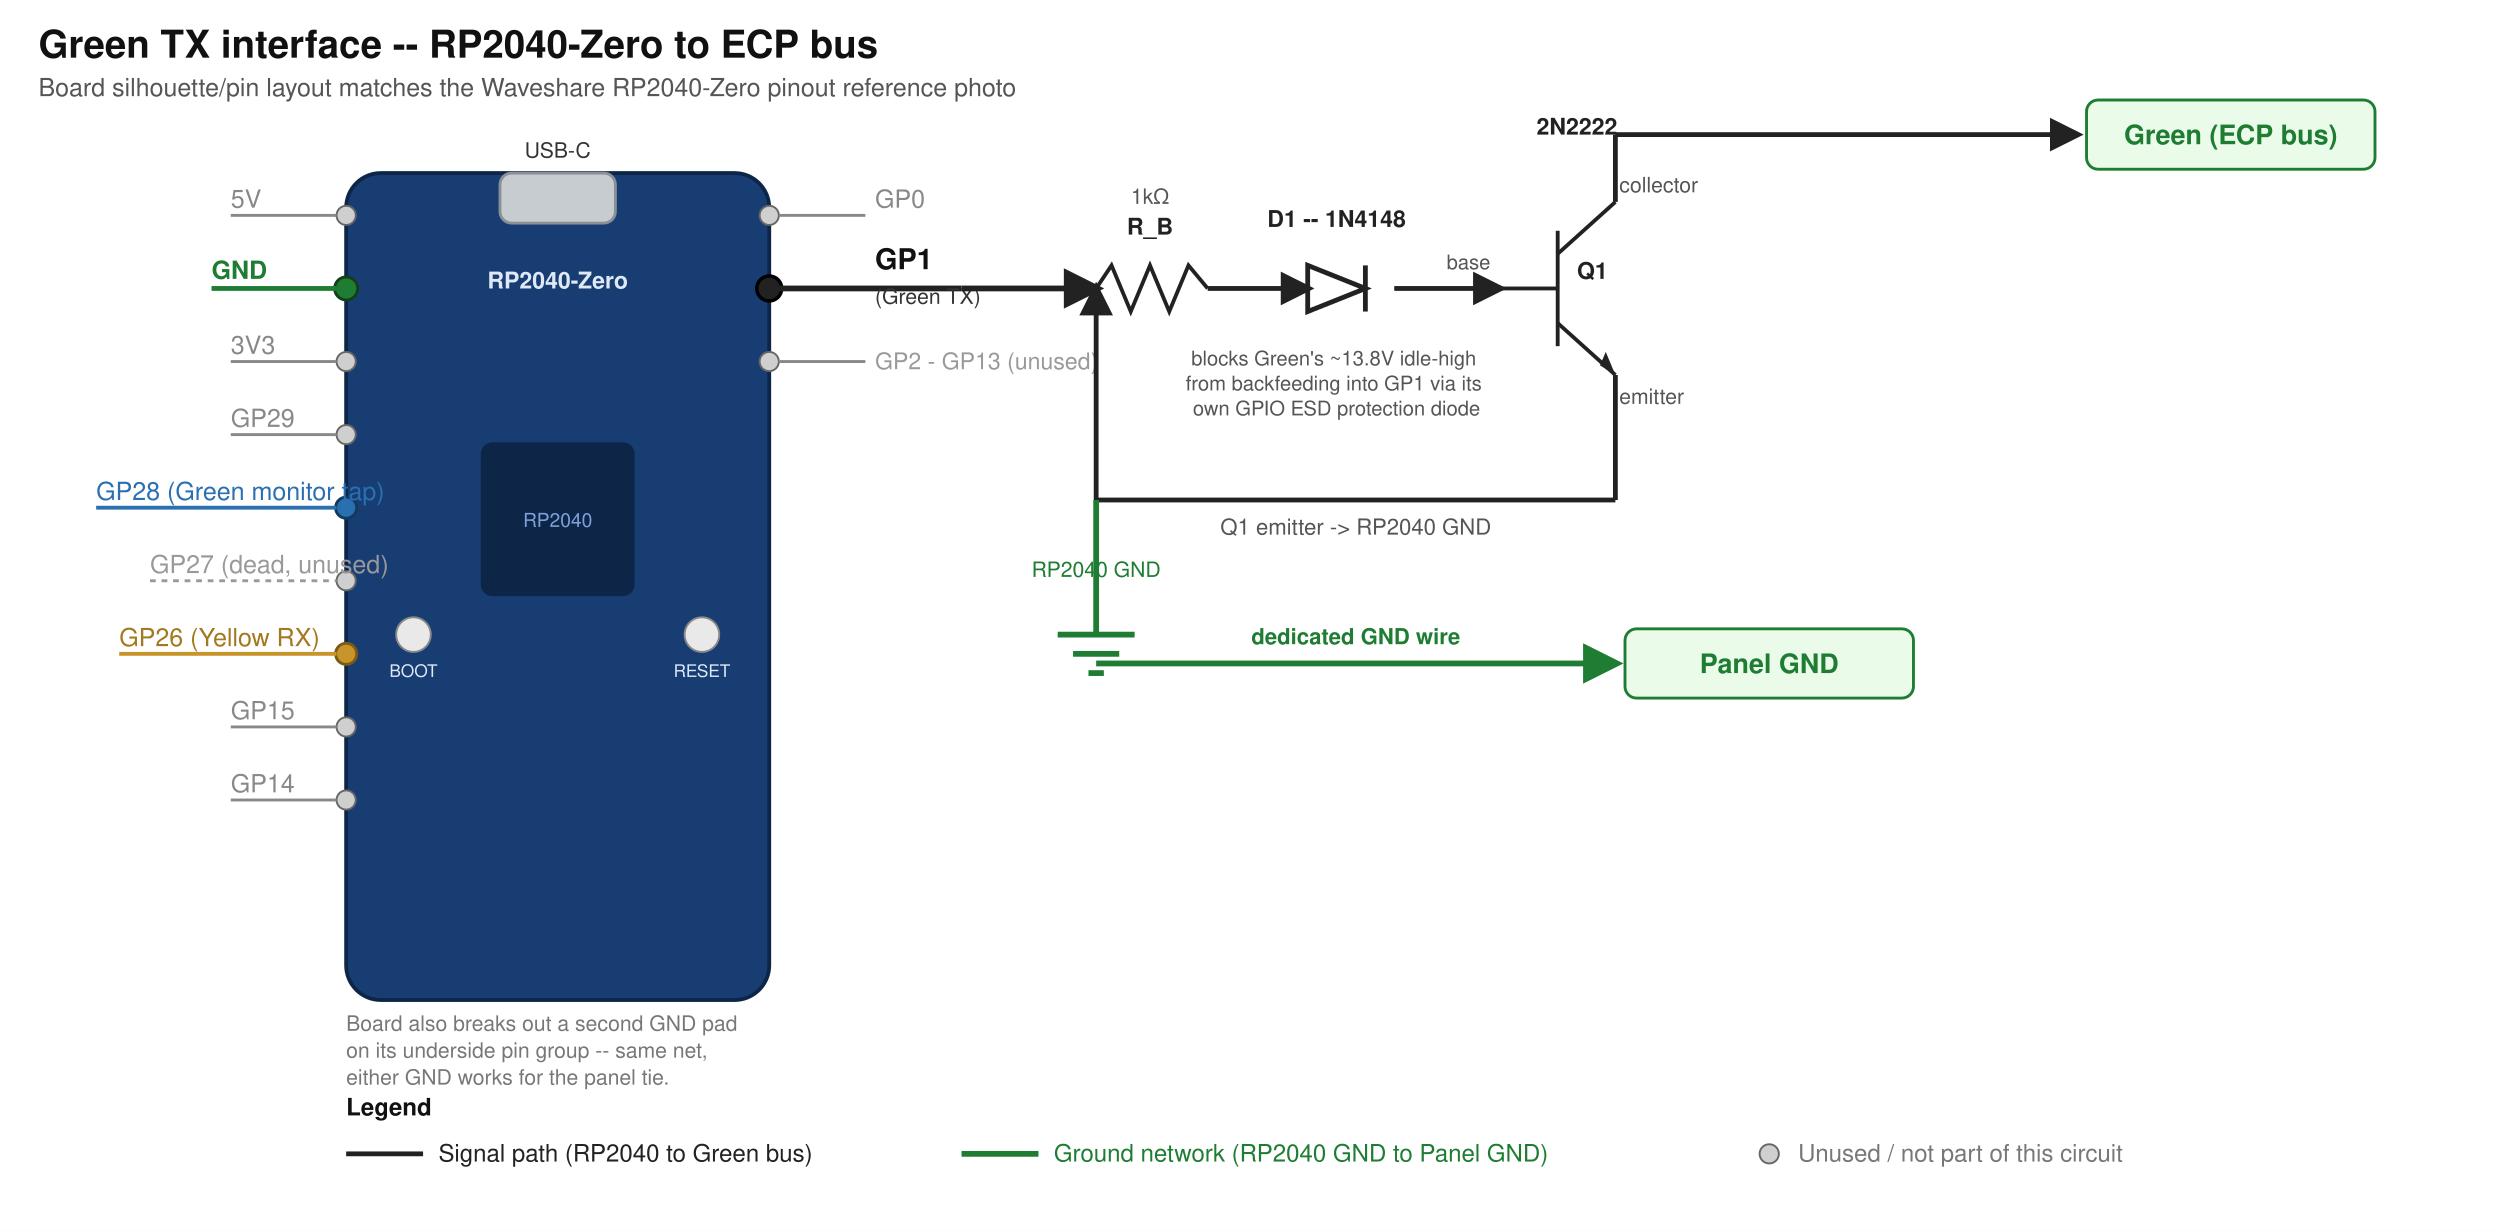
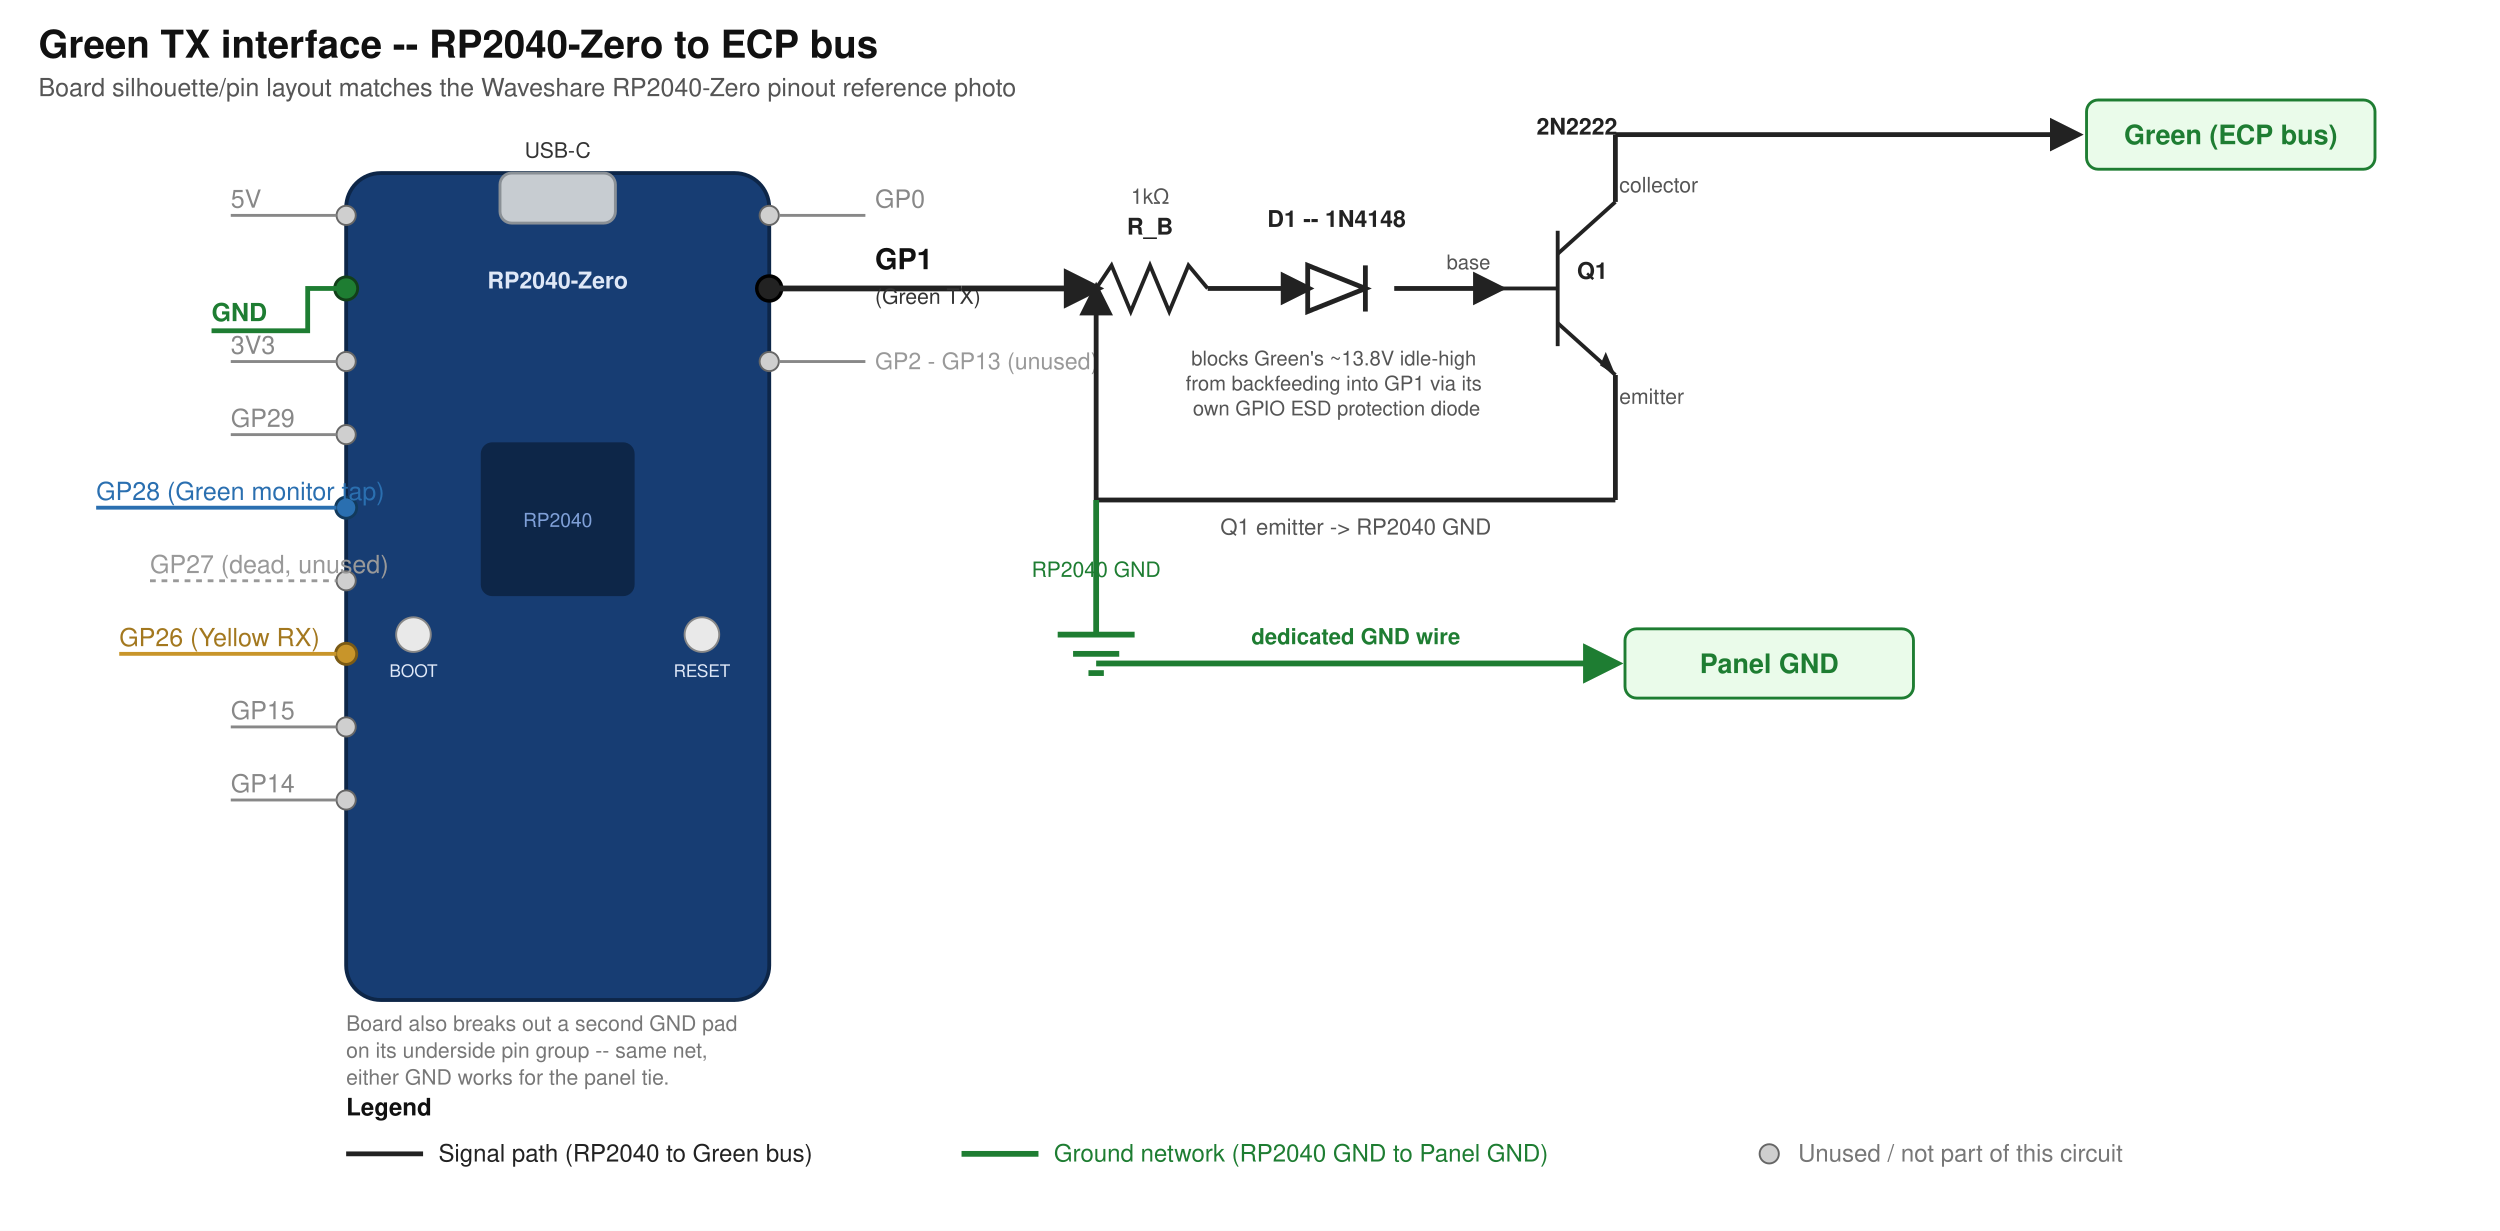
<svg xmlns="http://www.w3.org/2000/svg" viewBox="0 0 1300 640" font-family="Helvetica, Arial, sans-serif">
  <defs>
    <marker id="arrow" viewBox="0 0 10 10" refX="8" refY="5" markerWidth="7" markerHeight="7" orient="auto-start-reverse">
      <path d="M0,0 L10,5 L0,10 z" fill="#222" />
    </marker>
    <marker id="arrowRed" viewBox="0 0 10 10" refX="8" refY="5" markerWidth="7" markerHeight="7" orient="auto-start-reverse">
      <path d="M0,0 L10,5 L0,10 z" fill="#c0392b" />
    </marker>
    <marker id="arrowGreen" viewBox="0 0 10 10" refX="8" refY="5" markerWidth="7" markerHeight="7" orient="auto-start-reverse">
      <path d="M0,0 L10,5 L0,10 z" fill="#1e7d32" />
    </marker>
  </defs>
  <rect x="0" y="0" width="1300" height="640" fill="#ffffff" />
  <text x="20" y="30" font-size="20" font-weight="bold" fill="#111">Green TX interface -- RP2040-Zero to ECP bus</text>
  <text x="20" y="50" font-size="13" fill="#555">Board silhouette/pin layout matches the Waveshare RP2040-Zero pinout reference photo</text>
  <g transform="translate(120,0)">
    <g>
      <rect x="60" y="90" width="220" height="430" rx="18" fill="#173d73" stroke="#0d2648" stroke-width="2" />
      <rect x="140" y="90" width="60" height="26" rx="6" fill="#c7ccd1" stroke="#8a9096" stroke-width="1.5" />
      <text x="170" y="82" font-size="11" text-anchor="middle" fill="#333">USB-C</text>
      <text x="170" y="150" font-size="12" text-anchor="middle" fill="#dfe8f7" font-weight="bold">RP2040-Zero</text>
      <rect x="130" y="230" width="80" height="80" rx="6" fill="#0d2648" />
      <text x="170" y="274" font-size="10" text-anchor="middle" fill="#7fa0d8">RP2040</text>
      <circle cx="95" cy="330" r="9" fill="#e9e9e9" stroke="#888" />
      <text x="95" y="352" font-size="9" text-anchor="middle" fill="#dfe8f7">BOOT</text>
      <circle cx="245" cy="330" r="9" fill="#e9e9e9" stroke="#888" />
      <text x="245" y="352" font-size="9" text-anchor="middle" fill="#dfe8f7">RESET</text>
    </g>
    <g font-size="13">
      <circle cx="60" cy="112" r="5" fill="#cfcfcf" stroke="#666" />
      <line x1="0" y1="112" x2="55" y2="112" stroke="#888" stroke-width="1.5" />
      <text x="0" y="108" text-anchor="start" fill="#888">5V</text>
      <circle cx="60" cy="150" r="6" fill="#1e7d32" stroke="#123f19" stroke-width="1.5" />
-       <line x1="-10" y1="150" x2="55" y2="150" stroke="#1e7d32" stroke-width="2.5" />
-       <text x="-10" y="145" text-anchor="start" fill="#1e7d32" font-weight="bold">GND</text>
+       <polyline points="60,150 40,150 40,172 -10,172" fill="none" stroke="#1e7d32" stroke-width="2.5" />
+       <text x="-10" y="167" text-anchor="start" fill="#1e7d32" font-weight="bold">GND</text>
      <circle cx="60" cy="188" r="5" fill="#cfcfcf" stroke="#666" />
      <line x1="0" y1="188" x2="55" y2="188" stroke="#888" stroke-width="1.5" />
      <text x="0" y="184" text-anchor="start" fill="#888">3V3</text>
      <circle cx="60" cy="226" r="5" fill="#cfcfcf" stroke="#666" />
      <line x1="0" y1="226" x2="55" y2="226" stroke="#888" stroke-width="1.5" />
      <text x="0" y="222" text-anchor="start" fill="#888">GP29</text>
      <circle cx="60" cy="264" r="5.5" fill="#2a6fb0" stroke="#123a5c" stroke-width="1.5" />
      <line x1="-70" y1="264" x2="55" y2="264" stroke="#2a6fb0" stroke-width="2" />
      <text x="-70" y="260" text-anchor="start" fill="#2a6fb0">GP28 (Green monitor tap)</text>
      <circle cx="60" cy="302" r="5" fill="#cfcfcf" stroke="#666" />
      <line x1="-42" y1="302" x2="55" y2="302" stroke="#999" stroke-width="1.5" stroke-dasharray="3,3" />
      <text x="-42" y="298" text-anchor="start" fill="#999">GP27 (dead, unused)</text>
      <circle cx="60" cy="340" r="5.5" fill="#c8952a" stroke="#7a5a15" stroke-width="1.5" />
      <line x1="-58" y1="340" x2="55" y2="340" stroke="#c8952a" stroke-width="2" />
      <text x="-58" y="336" text-anchor="start" fill="#a3781f">GP26 (Yellow RX)</text>
      <circle cx="60" cy="378" r="5" fill="#cfcfcf" stroke="#666" />
      <line x1="0" y1="378" x2="55" y2="378" stroke="#888" stroke-width="1.5" />
      <text x="0" y="374" text-anchor="start" fill="#888">GP15</text>
      <circle cx="60" cy="416" r="5" fill="#cfcfcf" stroke="#666" />
      <line x1="0" y1="416" x2="55" y2="416" stroke="#888" stroke-width="1.5" />
      <text x="0" y="412" text-anchor="start" fill="#888">GP14</text>
    </g>
    <g font-size="13">
      <circle cx="280" cy="112" r="5" fill="#cfcfcf" stroke="#666" />
      <line x1="285" y1="112" x2="330" y2="112" stroke="#888" stroke-width="1.5" />
      <text x="335" y="108" text-anchor="start" fill="#888">GP0</text>
      <circle cx="280" cy="150" r="6.5" fill="#222" stroke="#000" stroke-width="1.8" />
      <line x1="285" y1="150" x2="380" y2="150" stroke="#222" stroke-width="3" />
      <text x="335" y="140" text-anchor="start" fill="#111" font-weight="bold" font-size="15">GP1</text>
      <text x="335" y="158" text-anchor="start" fill="#333" font-size="11">(Green TX)</text>
      <circle cx="280" cy="188" r="5" fill="#cfcfcf" stroke="#666" />
      <line x1="285" y1="188" x2="330" y2="188" stroke="#888" stroke-width="1.5" />
      <text x="335" y="192" text-anchor="start" fill="#999" font-size="12">GP2 - GP13 (unused)</text>
    </g>
    <text x="60" y="536" font-size="11" fill="#777" text-anchor="start" width="220">
      <tspan x="60" dy="0">Board also breaks out a second GND pad</tspan>
      <tspan x="60" dy="14">on its underside pin group -- same net,</tspan>
      <tspan x="60" dy="14">either GND works for the panel tie.</tspan>
    </text>
    <line x1="380" y1="150" x2="450" y2="150" stroke="#222" stroke-width="3" marker-end="url(#arrow)" />
    <g stroke="#222" stroke-width="2" fill="none">
      <polyline points="450,150 458,138 468,162 478,138 488,162 498,138 508,150" />
    </g>
    <text x="478" y="122" font-size="12" text-anchor="middle" fill="#222" font-weight="bold">R_B</text>
    <text x="478" y="106" font-size="11" text-anchor="middle" fill="#555">1kΩ</text>
    <line x1="508" y1="150" x2="560" y2="150" stroke="#222" stroke-width="2.5" marker-end="url(#arrow)" />
    <g stroke="#222" stroke-width="2.5" fill="none">
      <polygon points="560,138 560,162 590,150" />
      <line x1="590" y1="138" x2="590" y2="162" />
    </g>
    <text x="575" y="118" font-size="12" text-anchor="middle" fill="#222" font-weight="bold">D1 -- 1N4148</text>
    <text x="575" y="190" font-size="10.5" text-anchor="middle" fill="#555" width="150">
      <tspan x="575" dy="0">blocks Green's ~13.8V idle-high</tspan>
      <tspan x="575" dy="13">from backfeeding into GP1 via its</tspan>
      <tspan x="575" dy="13">own GPIO ESD protection diode</tspan>
    </text>
    <line x1="605" y1="150" x2="660" y2="150" stroke="#222" stroke-width="2.5" marker-end="url(#arrow)" />
    <g stroke="#222" stroke-width="2" fill="none">
      <line x1="660" y1="150" x2="690" y2="150" />
      <line x1="690" y1="120" x2="690" y2="180" />
      <line x1="690" y1="132" x2="720" y2="105" />
      <line x1="690" y1="168" x2="720" y2="195" />
      <polygon points="712,190 720,195 715,183" fill="#222" stroke="none" />
    </g>
    <text x="700" y="145" font-size="12" fill="#222" font-weight="bold">Q1</text>
    <text x="700" y="70" font-size="12" text-anchor="middle" fill="#222" font-weight="bold">2N2222</text>
    <text x="722" y="100" font-size="11" fill="#555">collector</text>
    <text x="722" y="210" font-size="11" fill="#555">emitter</text>
    <text x="655" y="140" font-size="10.5" fill="#555" text-anchor="end">base</text>
    <line x1="720" y1="105" x2="720" y2="70" stroke="#222" stroke-width="2.5" />
    <line x1="720" y1="70" x2="960" y2="70" stroke="#222" stroke-width="2.5" marker-end="url(#arrow)" />
    <rect x="965" y="52" width="150" height="36" rx="6" fill="#eafbea" stroke="#1e7d32" stroke-width="1.5" />
    <text x="1040" y="75" font-size="14" text-anchor="middle" fill="#1e7d32" font-weight="bold">Green (ECP bus)</text>
    <line x1="720" y1="195" x2="720" y2="260" stroke="#222" stroke-width="2.5" />
    <line x1="720" y1="260" x2="450" y2="260" stroke="#222" stroke-width="2.5" />
    <line x1="450" y1="260" x2="450" y2="150" stroke="#222" stroke-width="2.5" marker-end="url(#arrow)" />
    <text x="585" y="278" font-size="11.5" text-anchor="middle" fill="#555">Q1 emitter -&gt; RP2040 GND</text>
    <line x1="450" y1="260" x2="450" y2="330" stroke="#1e7d32" stroke-width="3" />
    <g stroke="#1e7d32" stroke-width="3">
      <line x1="430" y1="330" x2="470" y2="330" />
      <line x1="438" y1="340" x2="462" y2="340" />
      <line x1="446" y1="350" x2="454" y2="350" />
    </g>
    <text x="450" y="300" font-size="11" text-anchor="middle" fill="#1e7d32">RP2040 GND</text>
    <line x1="450" y1="345" x2="720" y2="345" stroke="#1e7d32" stroke-width="3" marker-end="url(#arrowGreen)" />
    <text x="585" y="335" font-size="11.5" text-anchor="middle" fill="#1e7d32" font-weight="bold">dedicated GND wire</text>
    <rect x="725" y="327" width="150" height="36" rx="6" fill="#eafbea" stroke="#1e7d32" stroke-width="1.5" />
    <text x="800" y="350" font-size="14" text-anchor="middle" fill="#1e7d32" font-weight="bold">Panel GND</text>
    <g font-size="12.5">
      <text x="60" y="580" font-weight="bold" fill="#111">Legend</text>
      <line x1="60" y1="600" x2="100" y2="600" stroke="#222" stroke-width="2.5" />
      <text x="108" y="604" fill="#222">Signal path (RP2040 to Green bus)</text>
      <line x1="380" y1="600" x2="420" y2="600" stroke="#1e7d32" stroke-width="3" />
      <text x="428" y="604" fill="#1e7d32">Ground network (RP2040 GND to Panel GND)</text>
      <circle cx="800" cy="600" r="5" fill="#cfcfcf" stroke="#666" />
      <text x="815" y="604" fill="#777">Unused / not part of this circuit</text>
    </g>
  </g>
</svg>
